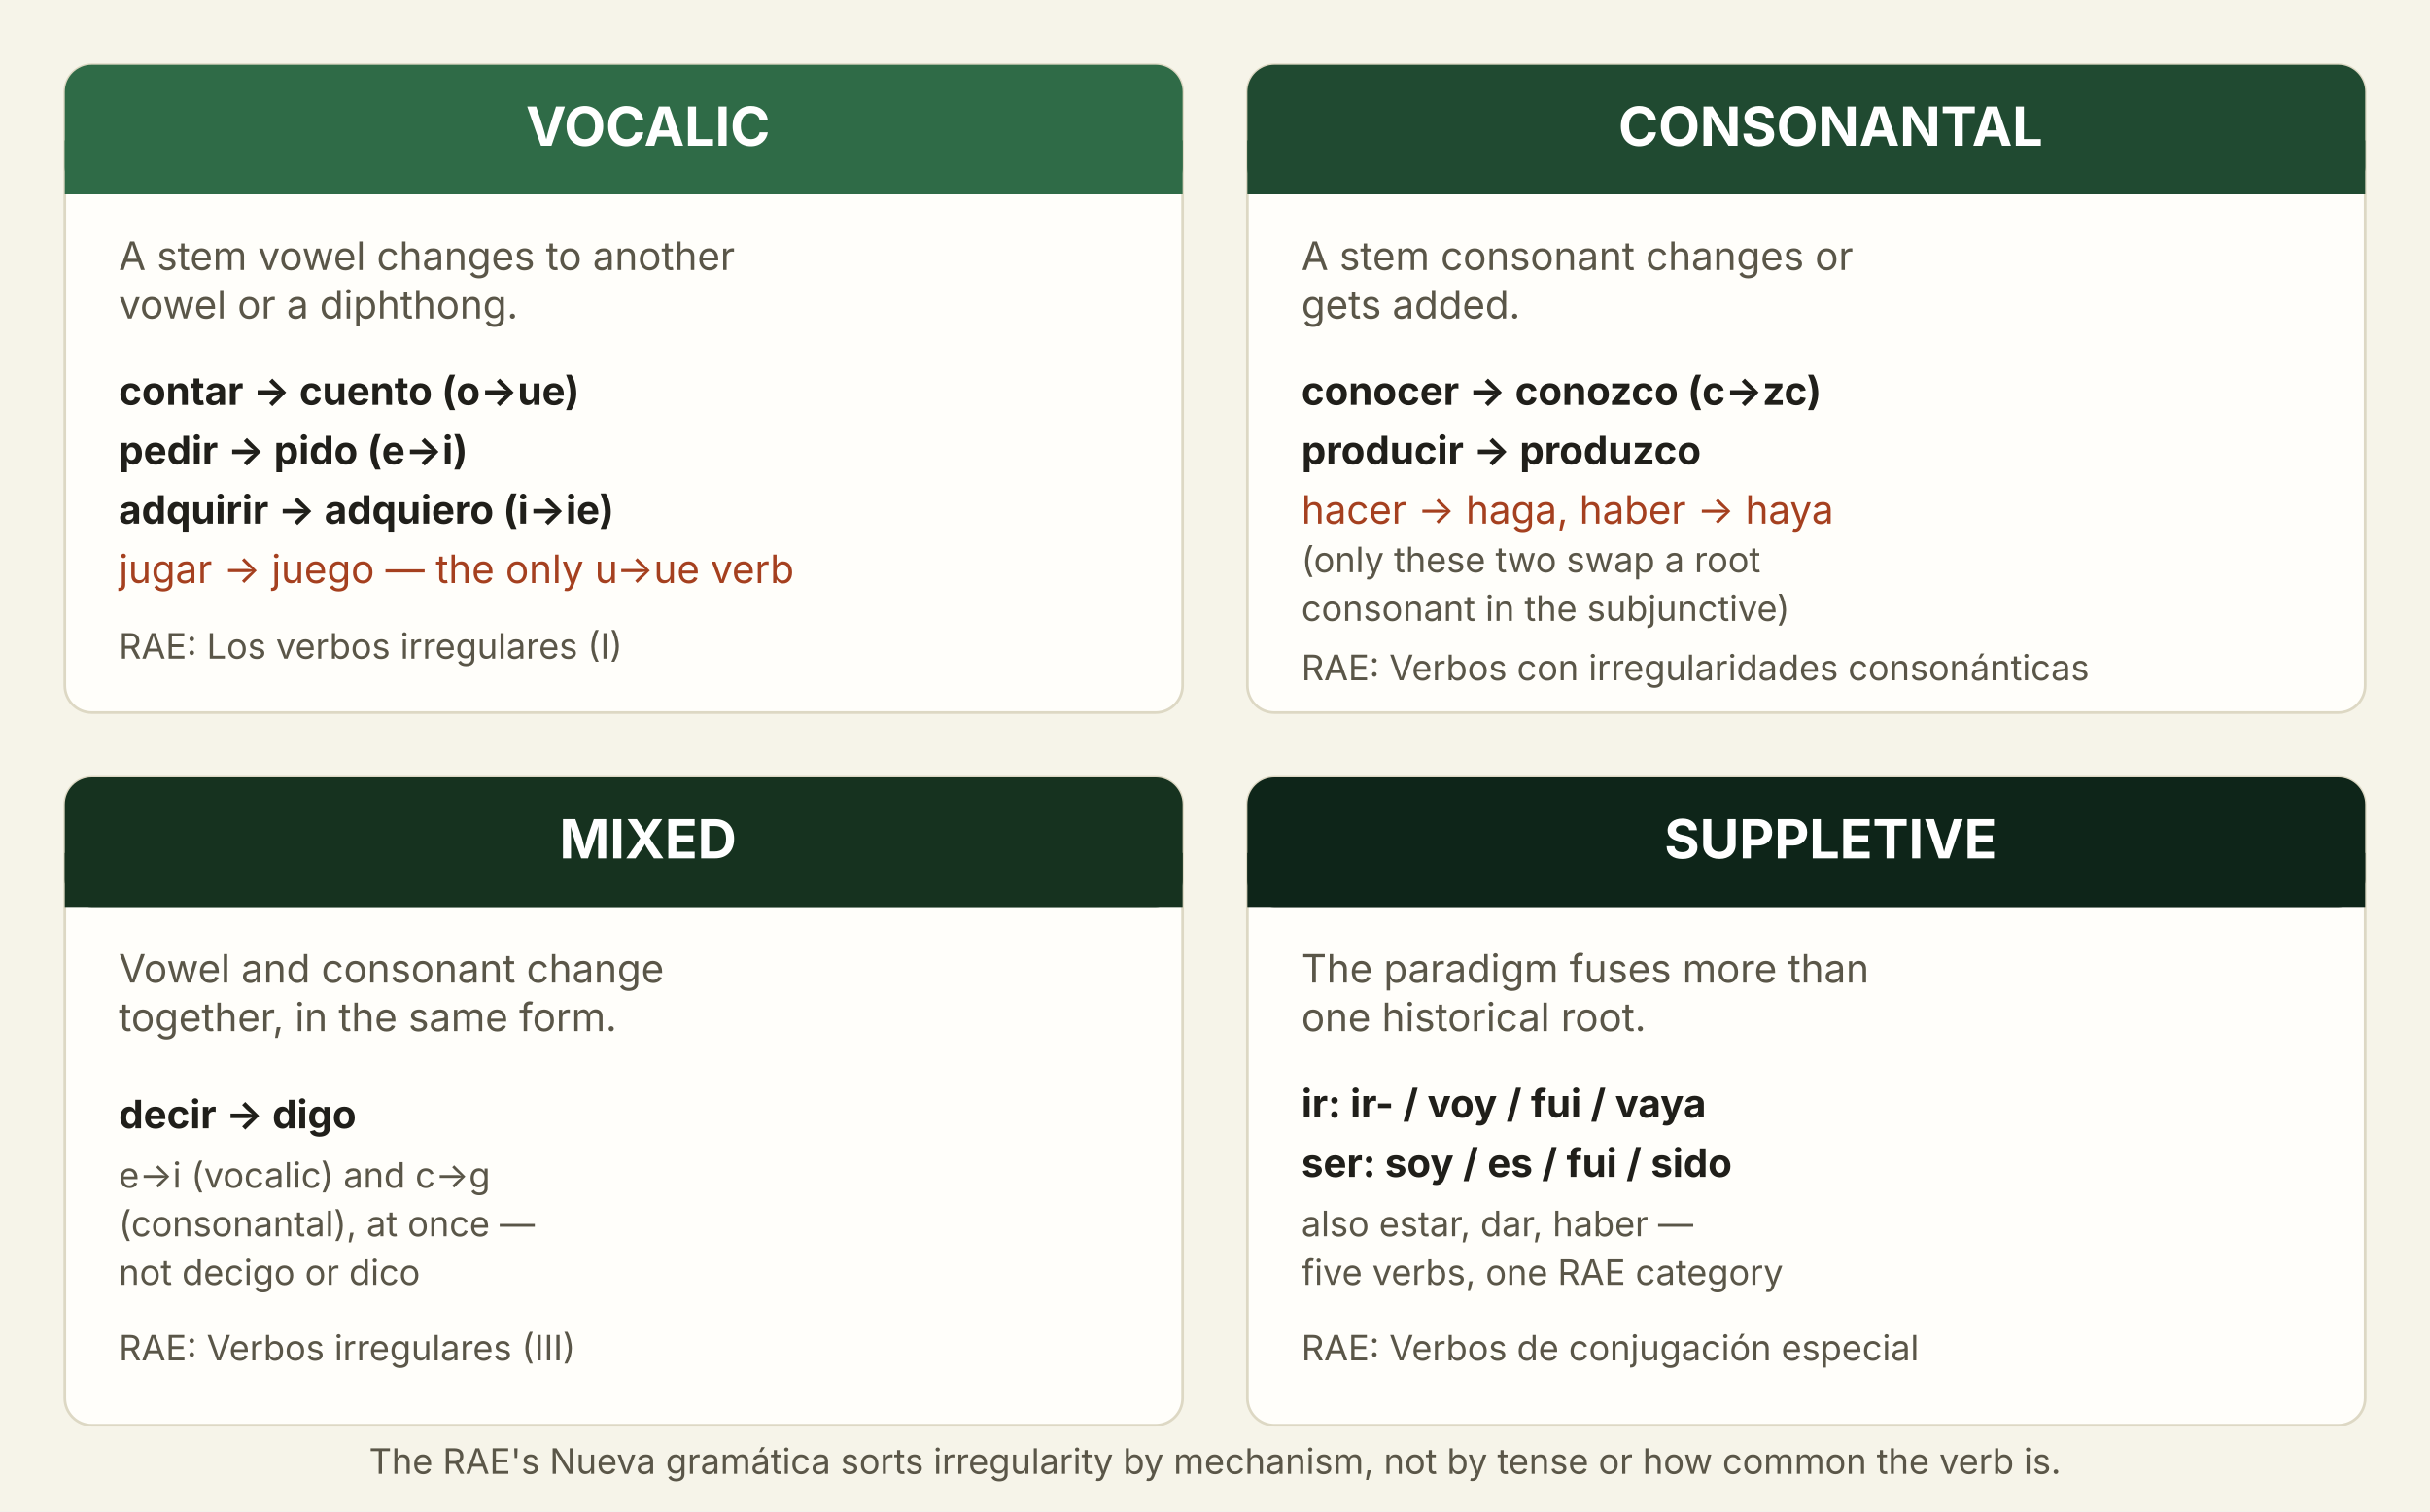
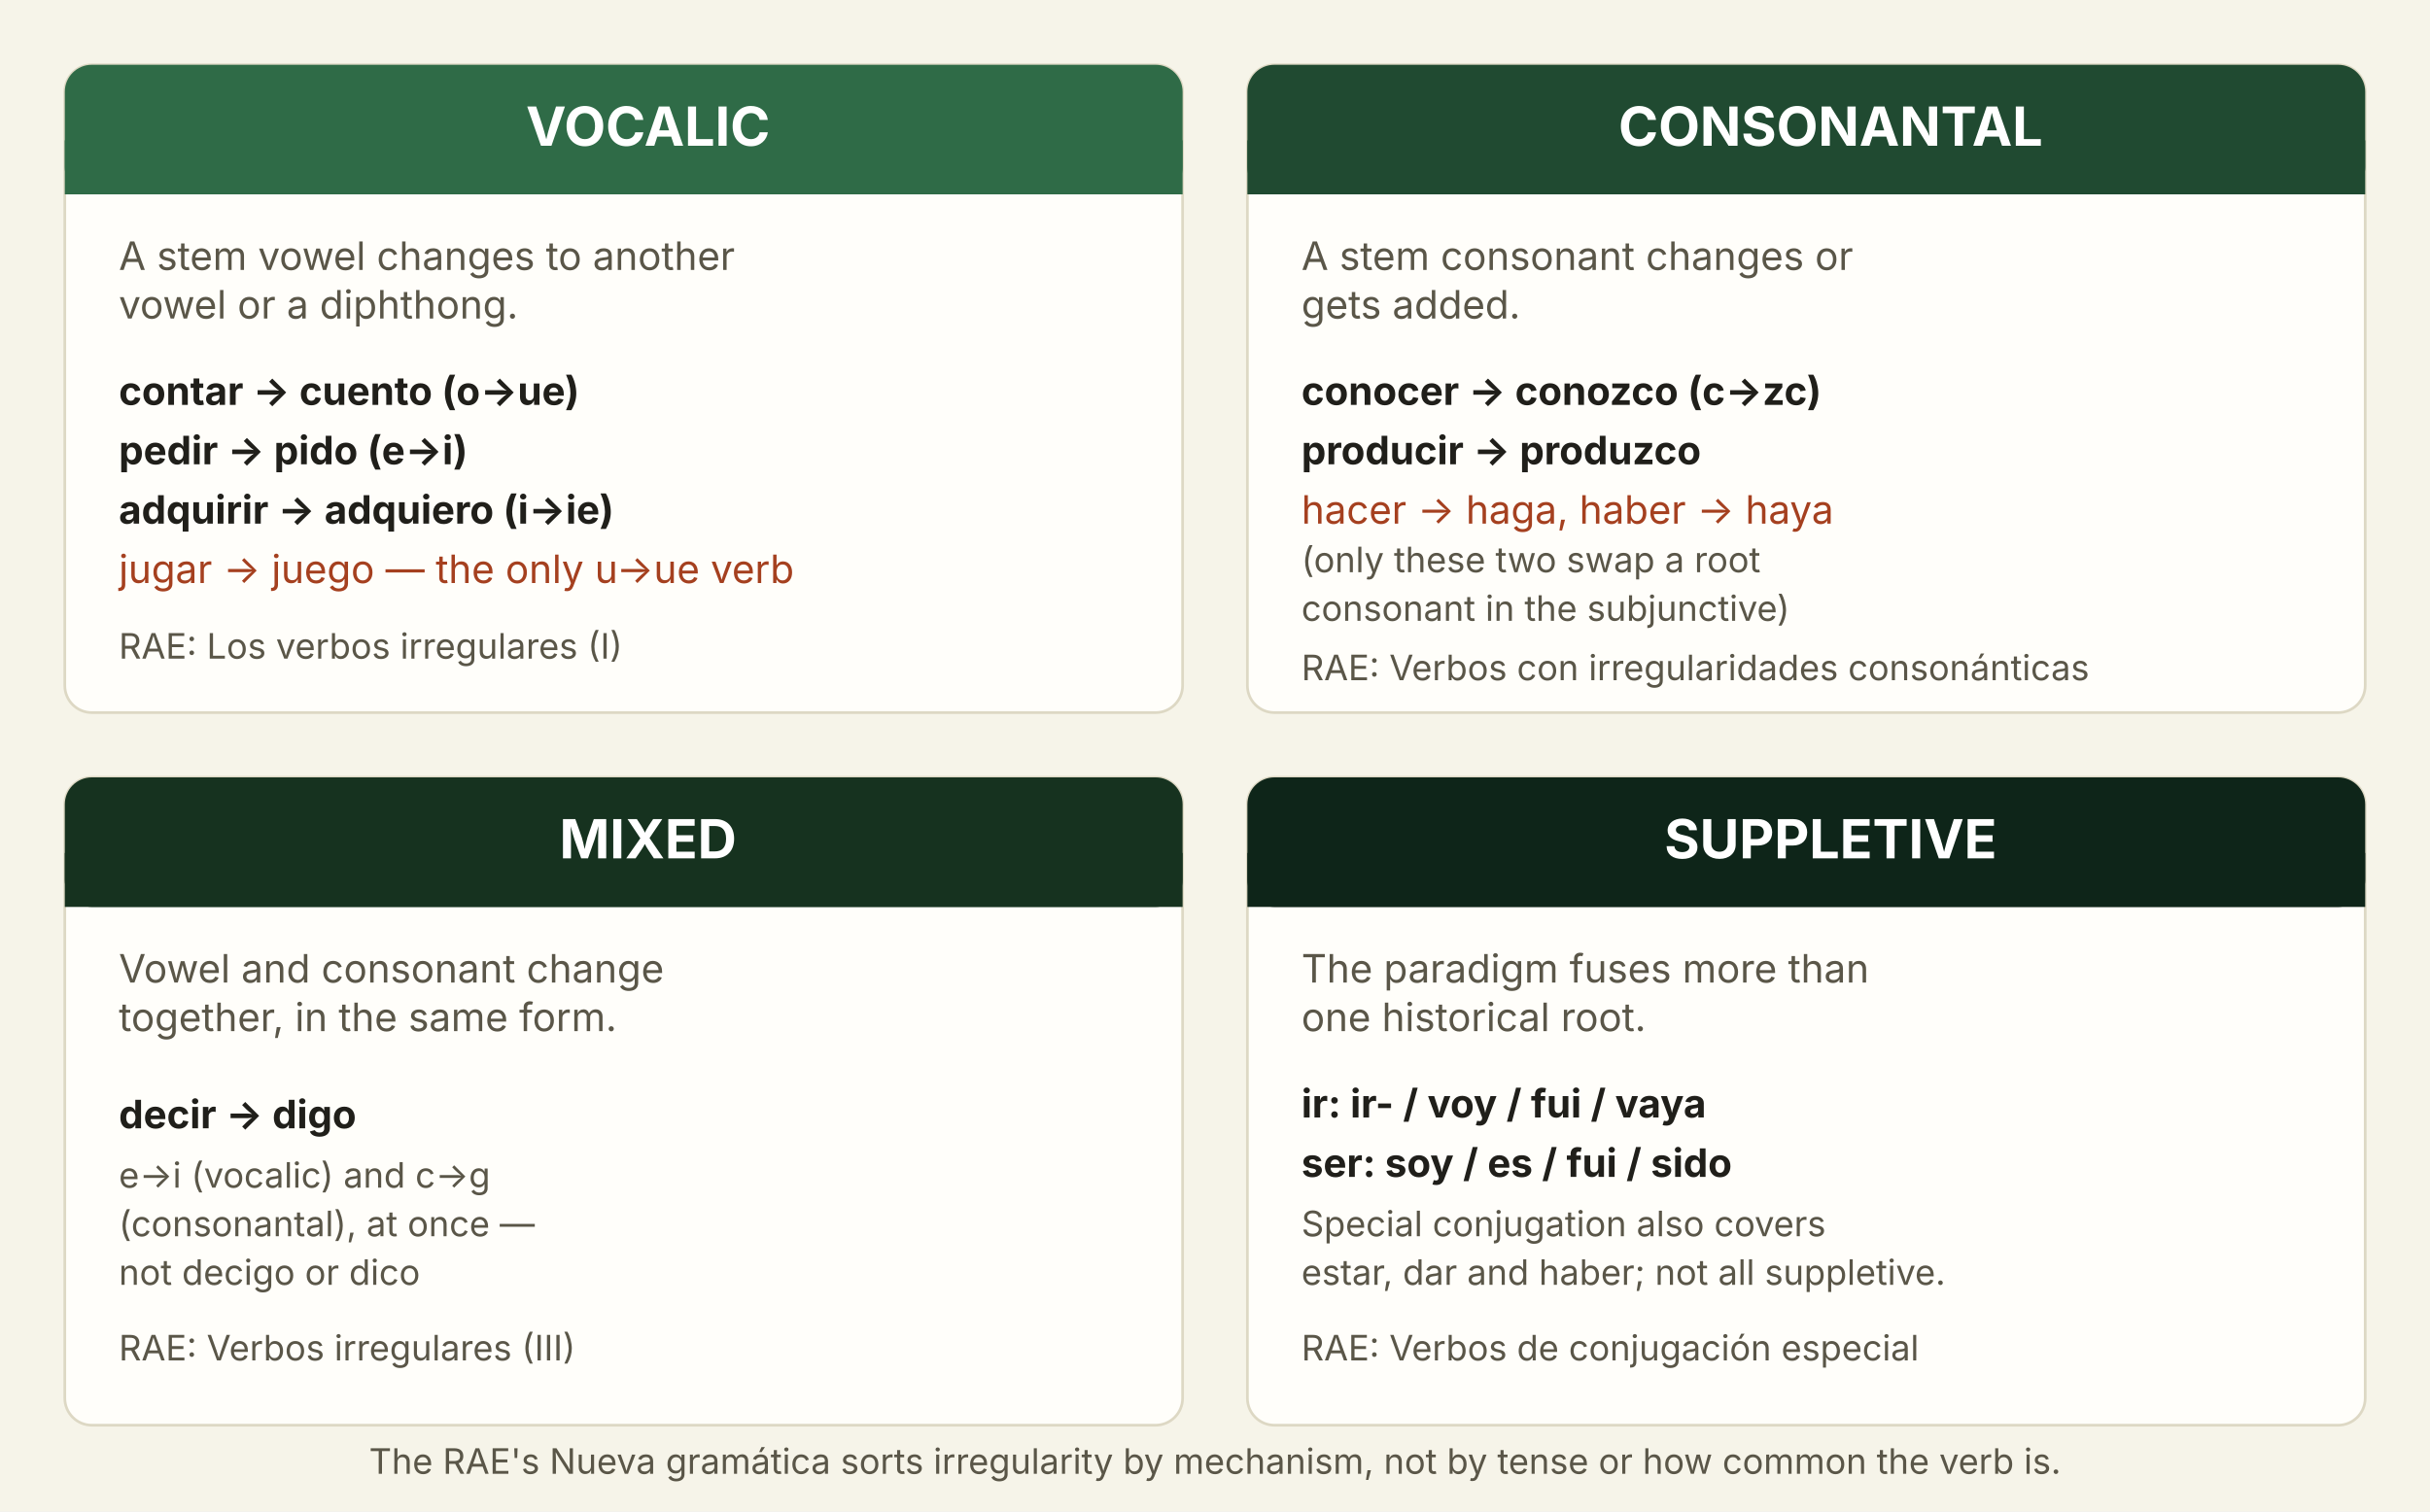
<svg xmlns="http://www.w3.org/2000/svg" viewBox="0 0 900 560" font-family="system-ui, -apple-system, sans-serif">
  <rect width="900" height="560" fill="#f6f4e9" />
  <rect x="24" y="24" width="414" height="240" rx="10" fill="#fffefa" stroke="#ddd8c4" />
  <rect x="462" y="24" width="414" height="240" rx="10" fill="#fffefa" stroke="#ddd8c4" />
  <rect x="24" y="288" width="414" height="240" rx="10" fill="#fffefa" stroke="#ddd8c4" />
  <rect x="462" y="288" width="414" height="240" rx="10" fill="#fffefa" stroke="#ddd8c4" />
  <rect x="24" y="24" width="414" height="48" rx="10" fill="#2f6b47" />
  <rect x="24" y="52" width="414" height="20" fill="#2f6b47" />
  <text x="240" y="54" text-anchor="middle" fill="#ffffff" font-size="20" font-weight="700">VOCALIC</text>
  <rect x="462" y="24" width="414" height="48" rx="10" fill="#204a31" />
  <rect x="462" y="52" width="414" height="20" fill="#204a31" />
  <text x="678" y="54" text-anchor="middle" fill="#ffffff" font-size="20" font-weight="700">CONSONANTAL</text>
  <rect x="24" y="288" width="414" height="48" rx="10" fill="#16321f" />
  <rect x="24" y="316" width="414" height="20" fill="#16321f" />
  <text x="240" y="318" text-anchor="middle" fill="#ffffff" font-size="20" font-weight="700">MIXED</text>
  <rect x="462" y="288" width="414" height="48" rx="10" fill="#0e2519" />
  <rect x="462" y="316" width="414" height="20" fill="#0e2519" />
  <text x="678" y="318" text-anchor="middle" fill="#ffffff" font-size="20" font-weight="700">SUPPLETIVE</text>
  <g font-size="14.5">
    <text x="44" y="100" fill="#5a5648">A stem vowel changes to another</text>
    <text x="44" y="118" fill="#5a5648">vowel or a diphthong.</text>
    <text x="44" y="150" fill="#201f1a" font-weight="700">contar → cuento (o→ue)</text>
    <text x="44" y="172" fill="#201f1a" font-weight="700">pedir → pido (e→i)</text>
    <text x="44" y="194" fill="#201f1a" font-weight="700">adquirir → adquiero (i→ie)</text>
    <text x="44" y="216" fill="#a5401f">jugar → juego — the only u→ue verb</text>
    <text x="44" y="244" fill="#5a5648" font-size="13">RAE: Los verbos irregulares (I)</text>
  </g>
  <g font-size="14.5">
    <text x="482" y="100" fill="#5a5648">A stem consonant changes or</text>
    <text x="482" y="118" fill="#5a5648">gets added.</text>
    <text x="482" y="150" fill="#201f1a" font-weight="700">conocer → conozco (c→zc)</text>
    <text x="482" y="172" fill="#201f1a" font-weight="700">producir → produzco</text>
    <text x="482" y="194" fill="#a5401f">hacer → haga, haber → haya</text>
    <text x="482" y="212" fill="#5a5648" font-size="13">(only these two swap a root</text>
    <text x="482" y="230" fill="#5a5648" font-size="13">consonant in the subjunctive)</text>
    <text x="482" y="252" fill="#5a5648" font-size="13">RAE: Verbos con irregularidades consonánticas</text>
  </g>
  <g font-size="14.5">
    <text x="44" y="364" fill="#5a5648">Vowel and consonant change</text>
    <text x="44" y="382" fill="#5a5648">together, in the same form.</text>
    <text x="44" y="418" fill="#201f1a" font-weight="700">decir → digo</text>
    <text x="44" y="440" fill="#5a5648" font-size="13">e→i (vocalic) and c→g</text>
    <text x="44" y="458" fill="#5a5648" font-size="13">(consonantal), at once —</text>
    <text x="44" y="476" fill="#5a5648" font-size="13">not decigo or dico</text>
    <text x="44" y="504" fill="#5a5648" font-size="13">RAE: Verbos irregulares (III)</text>
  </g>
  <g font-size="14.5">
    <text x="482" y="364" fill="#5a5648">The paradigm fuses more than</text>
    <text x="482" y="382" fill="#5a5648">one historical root.</text>
    <text x="482" y="414" fill="#201f1a" font-weight="700">ir: ir- / voy / fui / vaya</text>
    <text x="482" y="436" fill="#201f1a" font-weight="700">ser: soy / es / fui / sido</text>
-     <text x="482" y="458" fill="#5a5648" font-size="13">also estar, dar, haber —</text>
-     <text x="482" y="476" fill="#5a5648" font-size="13">five verbs, one RAE category</text>
+     <text x="482" y="458" fill="#5a5648" font-size="13">Special conjugation also covers</text>
+     <text x="482" y="476" fill="#5a5648" font-size="13">estar, dar and haber; not all suppletive.</text>
    <text x="482" y="504" fill="#5a5648" font-size="13">RAE: Verbos de conjugación especial</text>
  </g>
  <text x="450" y="546" text-anchor="middle" fill="#5a5648" font-size="13">The RAE's Nueva gramática sorts irregularity by mechanism, not by tense or how common the verb is.</text>
</svg>
